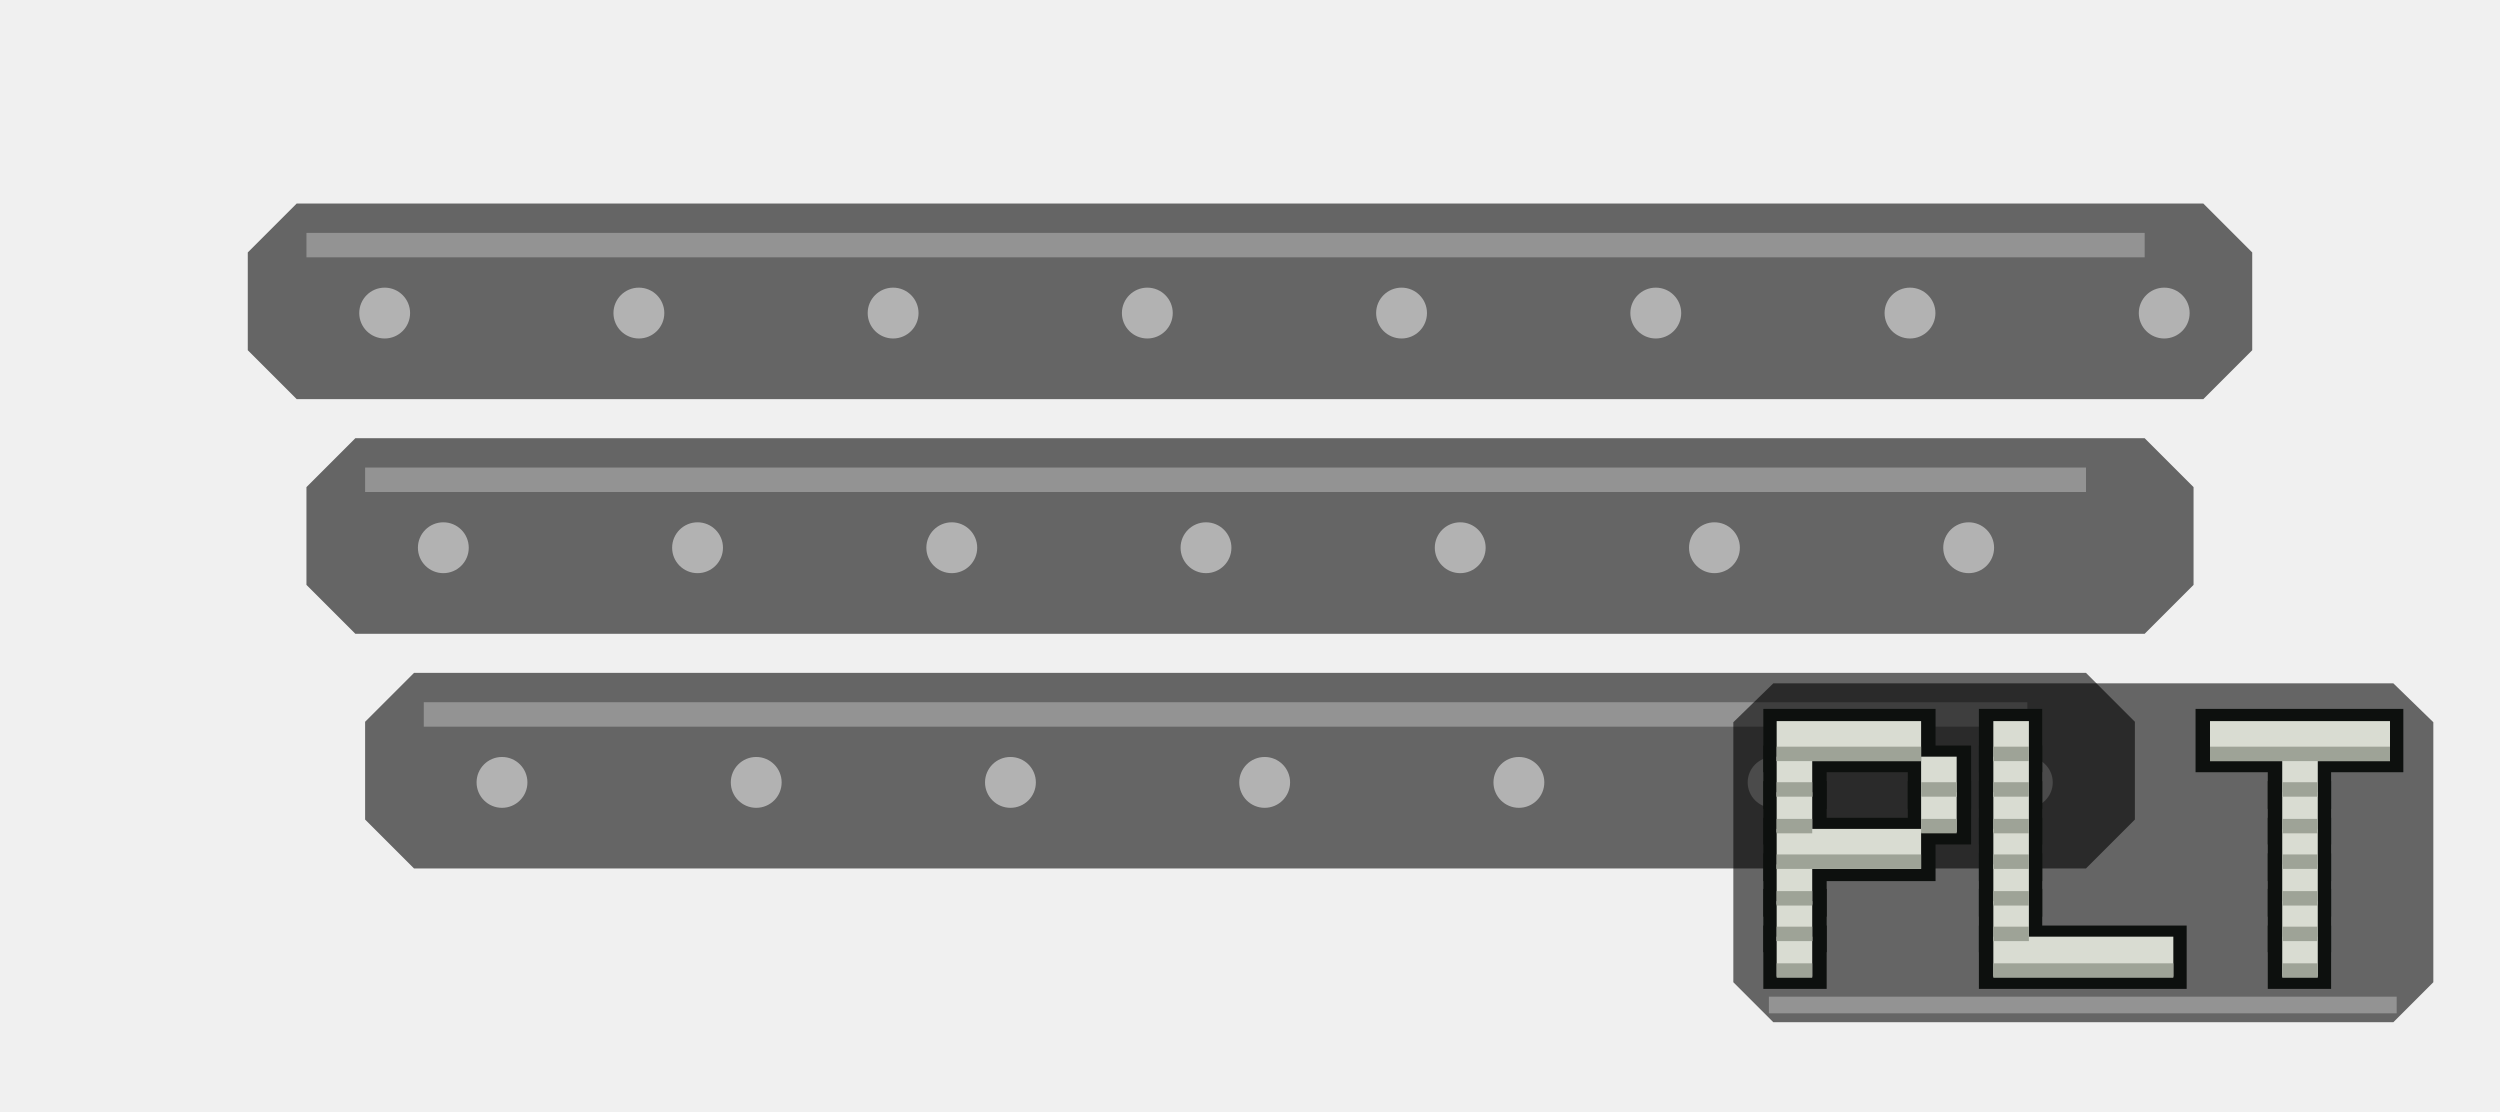
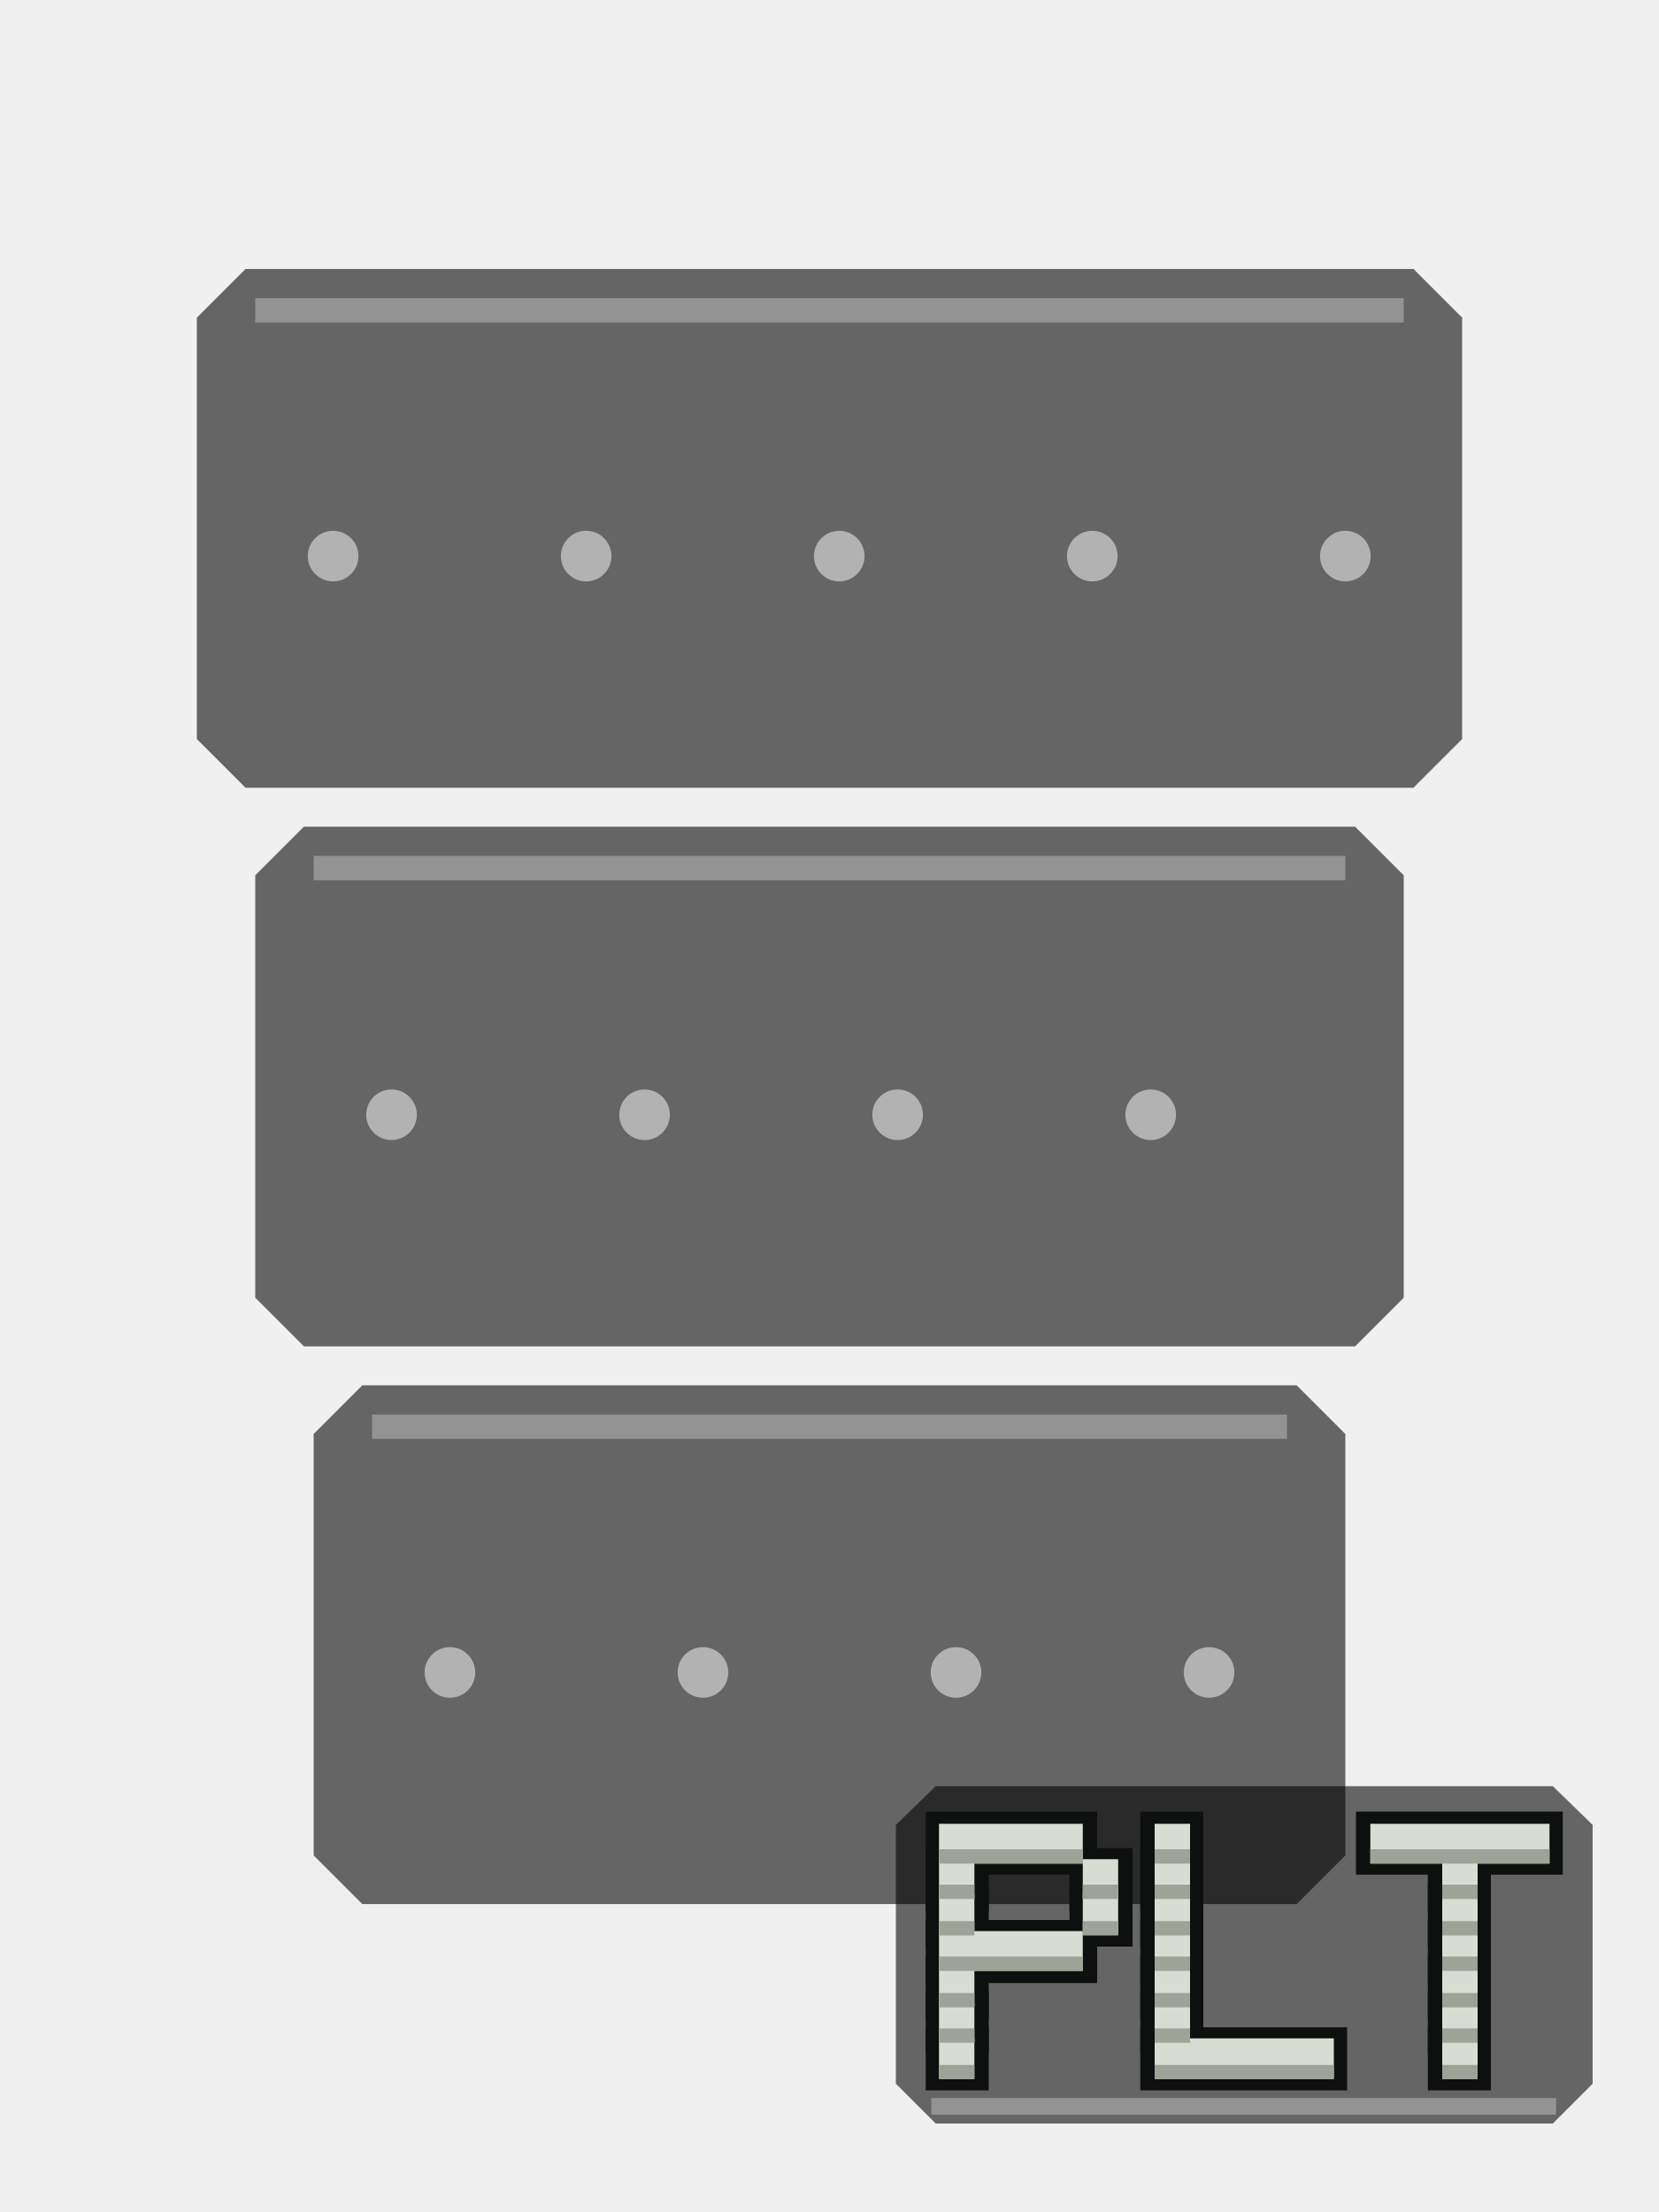
- <svg xmlns="http://www.w3.org/2000/svg" viewBox="0 0 225 100">
-   <g transform="translate(13.5 6) scale(0.88)">
-     <polygon points="15,14 210,14 215,19 215,29 210,34 15,34 10,29 10,19" fill="#000000" fill-opacity="0.58" />
-     <rect x="16" y="17" width="188" height="2.5" fill="#ffffff" fill-opacity="0.3" />
-     <ellipse cx="24" cy="25.2" rx="2.6" ry="2.6" fill="#ffffff" fill-opacity="0.5" />
-     <ellipse cx="50" cy="25.2" rx="2.6" ry="2.6" fill="#ffffff" fill-opacity="0.5" />
-     <ellipse cx="76" cy="25.2" rx="2.6" ry="2.6" fill="#ffffff" fill-opacity="0.5" />
-     <ellipse cx="102" cy="25.2" rx="2.6" ry="2.6" fill="#ffffff" fill-opacity="0.5" />
-     <ellipse cx="128" cy="25.2" rx="2.6" ry="2.6" fill="#ffffff" fill-opacity="0.5" />
-     <ellipse cx="154" cy="25.2" rx="2.6" ry="2.6" fill="#ffffff" fill-opacity="0.5" />
-     <ellipse cx="180" cy="25.2" rx="2.6" ry="2.6" fill="#ffffff" fill-opacity="0.5" />
-     <ellipse cx="206" cy="25.2" rx="2.6" ry="2.6" fill="#ffffff" fill-opacity="0.5" />
-     <polygon points="21,38 204,38 209,43 209,53 204,58 21,58 16,53 16,43" fill="#000000" fill-opacity="0.58" />
-     <rect x="22" y="41" width="176" height="2.5" fill="#ffffff" fill-opacity="0.3" />
-     <ellipse cx="30" cy="49.2" rx="2.6" ry="2.6" fill="#ffffff" fill-opacity="0.5" />
-     <ellipse cx="56" cy="49.2" rx="2.6" ry="2.6" fill="#ffffff" fill-opacity="0.5" />
-     <ellipse cx="82" cy="49.2" rx="2.6" ry="2.6" fill="#ffffff" fill-opacity="0.5" />
-     <ellipse cx="108" cy="49.2" rx="2.6" ry="2.6" fill="#ffffff" fill-opacity="0.5" />
-     <ellipse cx="134" cy="49.2" rx="2.6" ry="2.6" fill="#ffffff" fill-opacity="0.5" />
-     <ellipse cx="160" cy="49.2" rx="2.6" ry="2.6" fill="#ffffff" fill-opacity="0.5" />
-     <ellipse cx="186" cy="49.2" rx="2.6" ry="2.6" fill="#ffffff" fill-opacity="0.5" />
-     <polygon points="27,62 198,62 203,67 203,77 198,82 27,82 22,77 22,67" fill="#000000" fill-opacity="0.58" />
-     <rect x="28" y="65" width="164" height="2.5" fill="#ffffff" fill-opacity="0.3" />
-     <ellipse cx="36" cy="73.2" rx="2.6" ry="2.6" fill="#ffffff" fill-opacity="0.5" />
-     <ellipse cx="62" cy="73.2" rx="2.6" ry="2.6" fill="#ffffff" fill-opacity="0.5" />
-     <ellipse cx="88" cy="73.2" rx="2.6" ry="2.6" fill="#ffffff" fill-opacity="0.5" />
-     <ellipse cx="114" cy="73.2" rx="2.6" ry="2.6" fill="#ffffff" fill-opacity="0.5" />
-     <ellipse cx="140" cy="73.2" rx="2.6" ry="2.6" fill="#ffffff" fill-opacity="0.5" />
-     <ellipse cx="166" cy="73.2" rx="2.6" ry="2.6" fill="#ffffff" fill-opacity="0.5" />
-     <ellipse cx="192" cy="73.2" rx="2.6" ry="2.6" fill="#ffffff" fill-opacity="0.5" />
+ <svg xmlns="http://www.w3.org/2000/svg" viewBox="0 0 150 200">
+   <g transform="translate(9 12) scale(0.88)">
+     <polygon points="15,14 135,14 140,19 140,62.3 135,67.3 15,67.3 10,62.3 10,19" fill="#000000" fill-opacity="0.58" />
+     <rect x="16" y="17" width="118" height="2.5" fill="#ffffff" fill-opacity="0.3" />
+     <ellipse cx="24" cy="43.5" rx="2.6" ry="2.6" fill="#ffffff" fill-opacity="0.5" />
+     <ellipse cx="50" cy="43.5" rx="2.6" ry="2.6" fill="#ffffff" fill-opacity="0.5" />
+     <ellipse cx="76" cy="43.5" rx="2.6" ry="2.6" fill="#ffffff" fill-opacity="0.5" />
+     <ellipse cx="102" cy="43.5" rx="2.6" ry="2.6" fill="#ffffff" fill-opacity="0.5" />
+     <ellipse cx="128" cy="43.5" rx="2.6" ry="2.6" fill="#ffffff" fill-opacity="0.5" />
+     <polygon points="21,71.3 129,71.3 134,76.3 134,119.7 129,124.7 21,124.7 16,119.7 16,76.3" fill="#000000" fill-opacity="0.58" />
+     <rect x="22" y="74.3" width="106" height="2.5" fill="#ffffff" fill-opacity="0.3" />
+     <ellipse cx="30" cy="100.9" rx="2.6" ry="2.6" fill="#ffffff" fill-opacity="0.5" />
+     <ellipse cx="56" cy="100.9" rx="2.6" ry="2.6" fill="#ffffff" fill-opacity="0.5" />
+     <ellipse cx="82" cy="100.9" rx="2.6" ry="2.6" fill="#ffffff" fill-opacity="0.5" />
+     <ellipse cx="108" cy="100.9" rx="2.6" ry="2.6" fill="#ffffff" fill-opacity="0.5" />
+     <polygon points="27,128.7 123,128.7 128,133.7 128,177 123,182 27,182 22,177 22,133.7" fill="#000000" fill-opacity="0.58" />
+     <rect x="28" y="131.7" width="94" height="2.5" fill="#ffffff" fill-opacity="0.3" />
+     <ellipse cx="36" cy="158.2" rx="2.6" ry="2.6" fill="#ffffff" fill-opacity="0.5" />
+     <ellipse cx="62" cy="158.2" rx="2.6" ry="2.6" fill="#ffffff" fill-opacity="0.5" />
+     <ellipse cx="88" cy="158.2" rx="2.6" ry="2.6" fill="#ffffff" fill-opacity="0.5" />
+     <ellipse cx="114" cy="158.2" rx="2.6" ry="2.6" fill="#ffffff" fill-opacity="0.5" />
  </g>
-   <polygon points="159.6,61.5 215.4,61.5 219,65 219,88.4 215.4,92 159.6,92 156,88.4 156,65" fill="#000000" fill-opacity="0.58" />
-   <rect x="159.2" y="89.7" width="56.5" height="1.5" fill="#ffffff" fill-opacity="0.3" />
-   <rect x="158.7" y="63.8" width="15.5" height="5.7" fill="#0d100e" />
-   <rect x="158.7" y="67.1" width="5.7" height="5.7" fill="#0d100e" />
-   <rect x="171.7" y="67.1" width="5.7" height="5.7" fill="#0d100e" />
-   <rect x="158.7" y="70.3" width="5.7" height="5.7" fill="#0d100e" />
-   <rect x="171.7" y="70.3" width="5.7" height="5.7" fill="#0d100e" />
-   <rect x="158.7" y="73.6" width="15.5" height="5.7" fill="#0d100e" />
-   <rect x="158.7" y="76.8" width="5.7" height="5.7" fill="#0d100e" />
-   <rect x="158.7" y="80" width="5.7" height="5.7" fill="#0d100e" />
-   <rect x="158.7" y="83.3" width="5.7" height="5.7" fill="#0d100e" />
-   <rect x="178.1" y="63.8" width="5.7" height="5.7" fill="#0d100e" />
-   <rect x="178.1" y="67.1" width="5.7" height="5.7" fill="#0d100e" />
-   <rect x="178.1" y="70.3" width="5.7" height="5.7" fill="#0d100e" />
-   <rect x="178.1" y="73.6" width="5.7" height="5.7" fill="#0d100e" />
-   <rect x="178.1" y="76.8" width="5.7" height="5.7" fill="#0d100e" />
-   <rect x="178.1" y="80" width="5.7" height="5.7" fill="#0d100e" />
-   <rect x="178.1" y="83.3" width="18.7" height="5.7" fill="#0d100e" />
-   <rect x="197.6" y="63.8" width="18.7" height="5.7" fill="#0d100e" />
-   <rect x="204.1" y="67.1" width="5.7" height="5.7" fill="#0d100e" />
-   <rect x="204.1" y="70.3" width="5.7" height="5.7" fill="#0d100e" />
-   <rect x="204.1" y="73.6" width="5.7" height="5.7" fill="#0d100e" />
-   <rect x="204.1" y="76.8" width="5.7" height="5.7" fill="#0d100e" />
-   <rect x="204.1" y="80" width="5.7" height="5.7" fill="#0d100e" />
-   <rect x="204.1" y="83.3" width="5.7" height="5.7" fill="#0d100e" />
-   <rect x="159.9" y="64.9" width="13" height="3.6" fill="#d9dcd2" />
-   <rect x="159.9" y="68.1" width="3.2" height="3.6" fill="#d9dcd2" />
-   <rect x="172.9" y="68.1" width="3.2" height="3.6" fill="#d9dcd2" />
-   <rect x="159.9" y="71.3" width="3.2" height="3.6" fill="#d9dcd2" />
-   <rect x="172.9" y="71.3" width="3.2" height="3.6" fill="#d9dcd2" />
-   <rect x="159.9" y="74.6" width="13" height="3.6" fill="#d9dcd2" />
-   <rect x="159.9" y="77.8" width="3.2" height="3.6" fill="#d9dcd2" />
-   <rect x="159.9" y="81.1" width="3.2" height="3.6" fill="#d9dcd2" />
-   <rect x="159.9" y="84.3" width="3.2" height="3.6" fill="#d9dcd2" />
-   <rect x="179.4" y="64.9" width="3.2" height="3.6" fill="#d9dcd2" />
-   <rect x="179.4" y="68.1" width="3.2" height="3.6" fill="#d9dcd2" />
-   <rect x="179.4" y="71.3" width="3.2" height="3.6" fill="#d9dcd2" />
-   <rect x="179.4" y="74.6" width="3.2" height="3.6" fill="#d9dcd2" />
-   <rect x="179.4" y="77.8" width="3.2" height="3.6" fill="#d9dcd2" />
-   <rect x="179.4" y="81.1" width="3.2" height="3.6" fill="#d9dcd2" />
-   <rect x="179.4" y="84.3" width="16.2" height="3.6" fill="#d9dcd2" />
-   <rect x="198.9" y="64.9" width="16.2" height="3.6" fill="#d9dcd2" />
-   <rect x="205.4" y="68.1" width="3.2" height="3.6" fill="#d9dcd2" />
-   <rect x="205.4" y="71.3" width="3.2" height="3.6" fill="#d9dcd2" />
-   <rect x="205.4" y="74.6" width="3.2" height="3.6" fill="#d9dcd2" />
-   <rect x="205.4" y="77.8" width="3.2" height="3.6" fill="#d9dcd2" />
-   <rect x="205.4" y="81.1" width="3.2" height="3.6" fill="#d9dcd2" />
-   <rect x="205.4" y="84.3" width="3.2" height="3.6" fill="#d9dcd2" />
-   <rect x="159.9" y="67.2" width="13" height="1.3" fill="#9ea397" />
-   <rect x="159.9" y="70.4" width="3.2" height="1.3" fill="#9ea397" />
-   <rect x="172.9" y="70.4" width="3.2" height="1.3" fill="#9ea397" />
-   <rect x="159.9" y="73.7" width="3.2" height="1.3" fill="#9ea397" />
-   <rect x="172.9" y="73.7" width="3.2" height="1.3" fill="#9ea397" />
-   <rect x="159.9" y="76.9" width="13" height="1.3" fill="#9ea397" />
-   <rect x="159.9" y="80.2" width="3.2" height="1.3" fill="#9ea397" />
-   <rect x="159.9" y="83.4" width="3.2" height="1.3" fill="#9ea397" />
-   <rect x="159.9" y="86.7" width="3.2" height="1.3" fill="#9ea397" />
-   <rect x="179.4" y="67.2" width="3.2" height="1.3" fill="#9ea397" />
-   <rect x="179.4" y="70.4" width="3.2" height="1.3" fill="#9ea397" />
-   <rect x="179.4" y="73.7" width="3.2" height="1.3" fill="#9ea397" />
-   <rect x="179.4" y="76.9" width="3.2" height="1.3" fill="#9ea397" />
-   <rect x="179.4" y="80.2" width="3.2" height="1.3" fill="#9ea397" />
-   <rect x="179.4" y="83.4" width="3.2" height="1.3" fill="#9ea397" />
-   <rect x="179.4" y="86.7" width="16.2" height="1.3" fill="#9ea397" />
-   <rect x="198.9" y="67.2" width="16.2" height="1.3" fill="#9ea397" />
-   <rect x="205.4" y="70.4" width="3.2" height="1.3" fill="#9ea397" />
-   <rect x="205.4" y="73.7" width="3.2" height="1.3" fill="#9ea397" />
-   <rect x="205.4" y="76.9" width="3.2" height="1.3" fill="#9ea397" />
-   <rect x="205.4" y="80.2" width="3.2" height="1.3" fill="#9ea397" />
-   <rect x="205.4" y="83.4" width="3.2" height="1.3" fill="#9ea397" />
-   <rect x="205.4" y="86.7" width="3.2" height="1.3" fill="#9ea397" />
+   <polygon points="84.6,161.5 140.4,161.5 144,165 144,188.4 140.4,192 84.6,192 81,188.4 81,165" fill="#000000" fill-opacity="0.58" />
+   <rect x="84.2" y="189.7" width="56.5" height="1.5" fill="#ffffff" fill-opacity="0.3" />
+   <rect x="83.7" y="163.8" width="15.5" height="5.7" fill="#0d100e" />
+   <rect x="83.7" y="167.1" width="5.7" height="5.7" fill="#0d100e" />
+   <rect x="96.7" y="167.1" width="5.7" height="5.7" fill="#0d100e" />
+   <rect x="83.7" y="170.3" width="5.7" height="5.7" fill="#0d100e" />
+   <rect x="96.7" y="170.3" width="5.7" height="5.7" fill="#0d100e" />
+   <rect x="83.7" y="173.6" width="15.5" height="5.7" fill="#0d100e" />
+   <rect x="83.7" y="176.8" width="5.7" height="5.7" fill="#0d100e" />
+   <rect x="83.7" y="180" width="5.7" height="5.7" fill="#0d100e" />
+   <rect x="83.7" y="183.3" width="5.7" height="5.7" fill="#0d100e" />
+   <rect x="103.1" y="163.8" width="5.7" height="5.7" fill="#0d100e" />
+   <rect x="103.1" y="167.1" width="5.7" height="5.7" fill="#0d100e" />
+   <rect x="103.1" y="170.3" width="5.7" height="5.7" fill="#0d100e" />
+   <rect x="103.1" y="173.6" width="5.7" height="5.7" fill="#0d100e" />
+   <rect x="103.1" y="176.8" width="5.7" height="5.7" fill="#0d100e" />
+   <rect x="103.1" y="180" width="5.7" height="5.7" fill="#0d100e" />
+   <rect x="103.1" y="183.3" width="18.7" height="5.7" fill="#0d100e" />
+   <rect x="122.6" y="163.8" width="18.7" height="5.7" fill="#0d100e" />
+   <rect x="129.1" y="167.1" width="5.7" height="5.7" fill="#0d100e" />
+   <rect x="129.1" y="170.3" width="5.7" height="5.7" fill="#0d100e" />
+   <rect x="129.1" y="173.6" width="5.7" height="5.7" fill="#0d100e" />
+   <rect x="129.1" y="176.8" width="5.7" height="5.7" fill="#0d100e" />
+   <rect x="129.1" y="180" width="5.7" height="5.7" fill="#0d100e" />
+   <rect x="129.1" y="183.3" width="5.7" height="5.7" fill="#0d100e" />
+   <rect x="84.9" y="164.9" width="13" height="3.6" fill="#d9dcd2" />
+   <rect x="84.9" y="168.1" width="3.2" height="3.6" fill="#d9dcd2" />
+   <rect x="97.9" y="168.1" width="3.2" height="3.6" fill="#d9dcd2" />
+   <rect x="84.9" y="171.3" width="3.2" height="3.6" fill="#d9dcd2" />
+   <rect x="97.9" y="171.3" width="3.2" height="3.6" fill="#d9dcd2" />
+   <rect x="84.9" y="174.6" width="13" height="3.6" fill="#d9dcd2" />
+   <rect x="84.9" y="177.8" width="3.2" height="3.6" fill="#d9dcd2" />
+   <rect x="84.9" y="181.1" width="3.2" height="3.6" fill="#d9dcd2" />
+   <rect x="84.9" y="184.3" width="3.2" height="3.6" fill="#d9dcd2" />
+   <rect x="104.4" y="164.9" width="3.2" height="3.6" fill="#d9dcd2" />
+   <rect x="104.4" y="168.1" width="3.2" height="3.6" fill="#d9dcd2" />
+   <rect x="104.4" y="171.3" width="3.2" height="3.6" fill="#d9dcd2" />
+   <rect x="104.4" y="174.6" width="3.2" height="3.6" fill="#d9dcd2" />
+   <rect x="104.4" y="177.8" width="3.2" height="3.6" fill="#d9dcd2" />
+   <rect x="104.4" y="181.1" width="3.2" height="3.6" fill="#d9dcd2" />
+   <rect x="104.4" y="184.3" width="16.2" height="3.6" fill="#d9dcd2" />
+   <rect x="123.9" y="164.9" width="16.2" height="3.6" fill="#d9dcd2" />
+   <rect x="130.4" y="168.1" width="3.2" height="3.6" fill="#d9dcd2" />
+   <rect x="130.4" y="171.3" width="3.2" height="3.6" fill="#d9dcd2" />
+   <rect x="130.4" y="174.6" width="3.2" height="3.6" fill="#d9dcd2" />
+   <rect x="130.4" y="177.8" width="3.2" height="3.6" fill="#d9dcd2" />
+   <rect x="130.4" y="181.1" width="3.2" height="3.6" fill="#d9dcd2" />
+   <rect x="130.4" y="184.3" width="3.2" height="3.6" fill="#d9dcd2" />
+   <rect x="84.9" y="167.2" width="13" height="1.3" fill="#9ea397" />
+   <rect x="84.9" y="170.4" width="3.2" height="1.3" fill="#9ea397" />
+   <rect x="97.9" y="170.4" width="3.2" height="1.3" fill="#9ea397" />
+   <rect x="84.9" y="173.7" width="3.2" height="1.3" fill="#9ea397" />
+   <rect x="97.9" y="173.7" width="3.2" height="1.3" fill="#9ea397" />
+   <rect x="84.9" y="176.9" width="13" height="1.3" fill="#9ea397" />
+   <rect x="84.9" y="180.2" width="3.2" height="1.3" fill="#9ea397" />
+   <rect x="84.9" y="183.4" width="3.2" height="1.3" fill="#9ea397" />
+   <rect x="84.9" y="186.7" width="3.2" height="1.3" fill="#9ea397" />
+   <rect x="104.4" y="167.2" width="3.2" height="1.3" fill="#9ea397" />
+   <rect x="104.4" y="170.4" width="3.2" height="1.3" fill="#9ea397" />
+   <rect x="104.4" y="173.7" width="3.2" height="1.3" fill="#9ea397" />
+   <rect x="104.4" y="176.9" width="3.2" height="1.3" fill="#9ea397" />
+   <rect x="104.4" y="180.2" width="3.2" height="1.3" fill="#9ea397" />
+   <rect x="104.4" y="183.4" width="3.2" height="1.3" fill="#9ea397" />
+   <rect x="104.4" y="186.7" width="16.2" height="1.3" fill="#9ea397" />
+   <rect x="123.9" y="167.2" width="16.2" height="1.3" fill="#9ea397" />
+   <rect x="130.4" y="170.4" width="3.2" height="1.3" fill="#9ea397" />
+   <rect x="130.4" y="173.7" width="3.2" height="1.3" fill="#9ea397" />
+   <rect x="130.4" y="176.9" width="3.2" height="1.3" fill="#9ea397" />
+   <rect x="130.4" y="180.2" width="3.2" height="1.3" fill="#9ea397" />
+   <rect x="130.4" y="183.4" width="3.2" height="1.3" fill="#9ea397" />
+   <rect x="130.4" y="186.7" width="3.2" height="1.3" fill="#9ea397" />
</svg>
